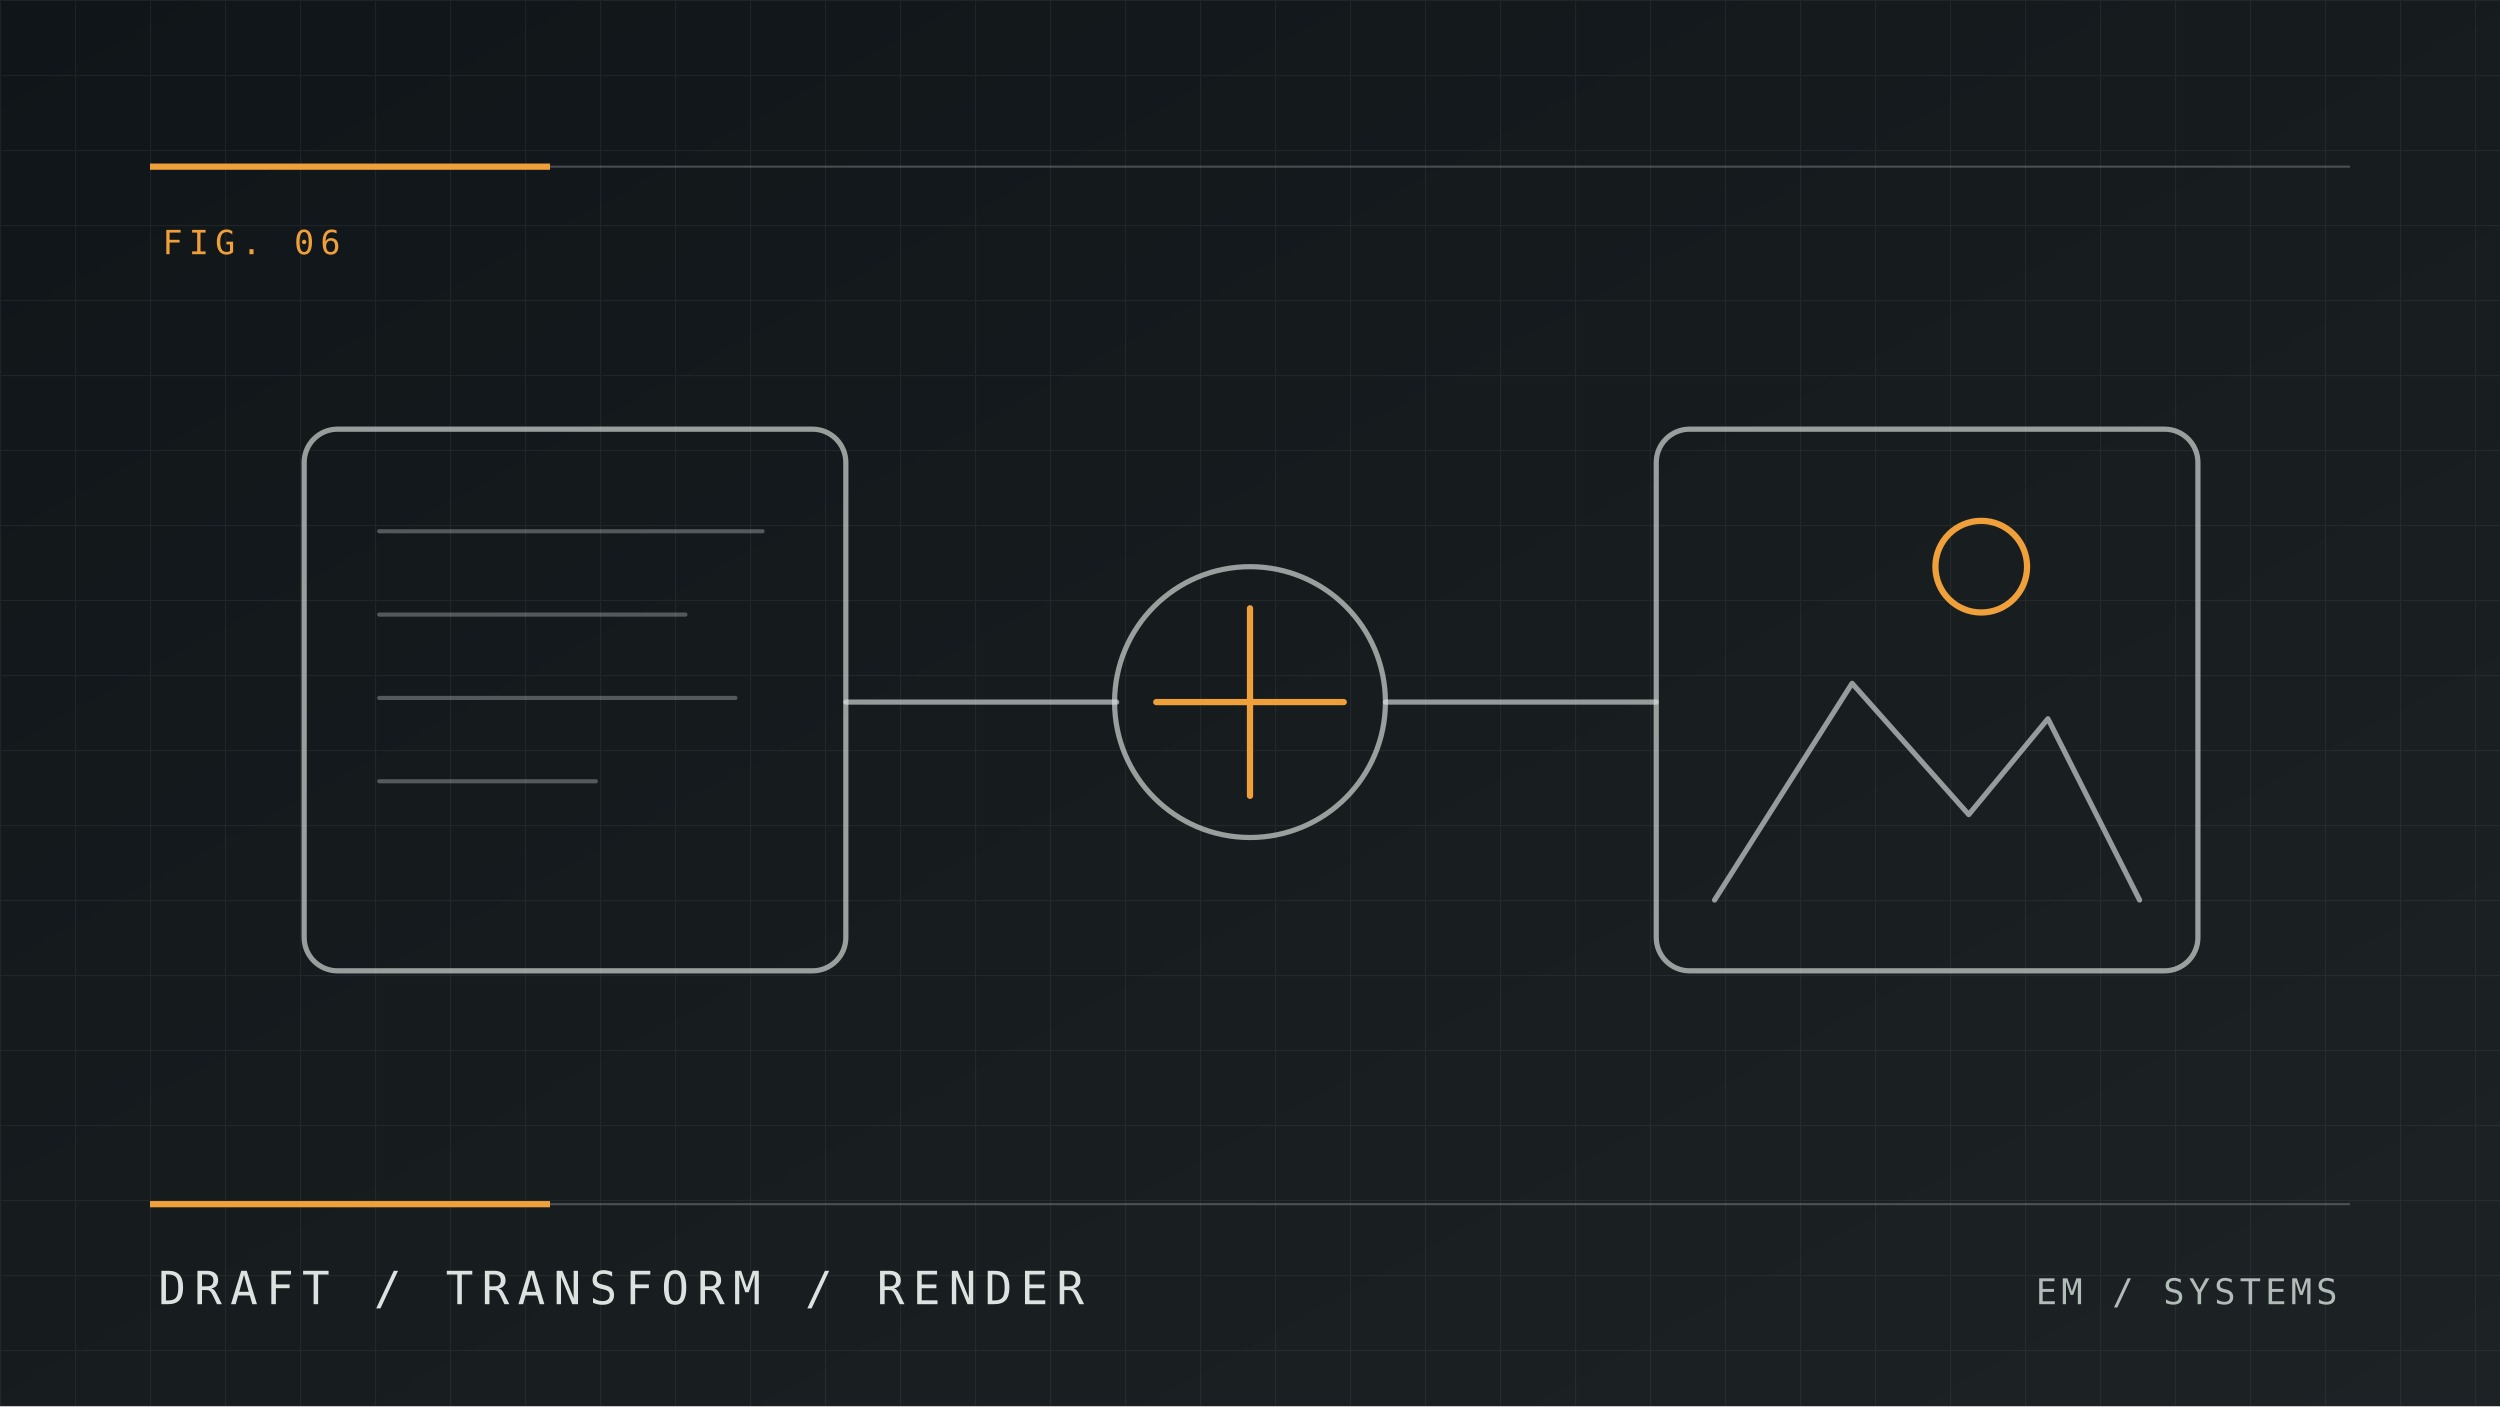
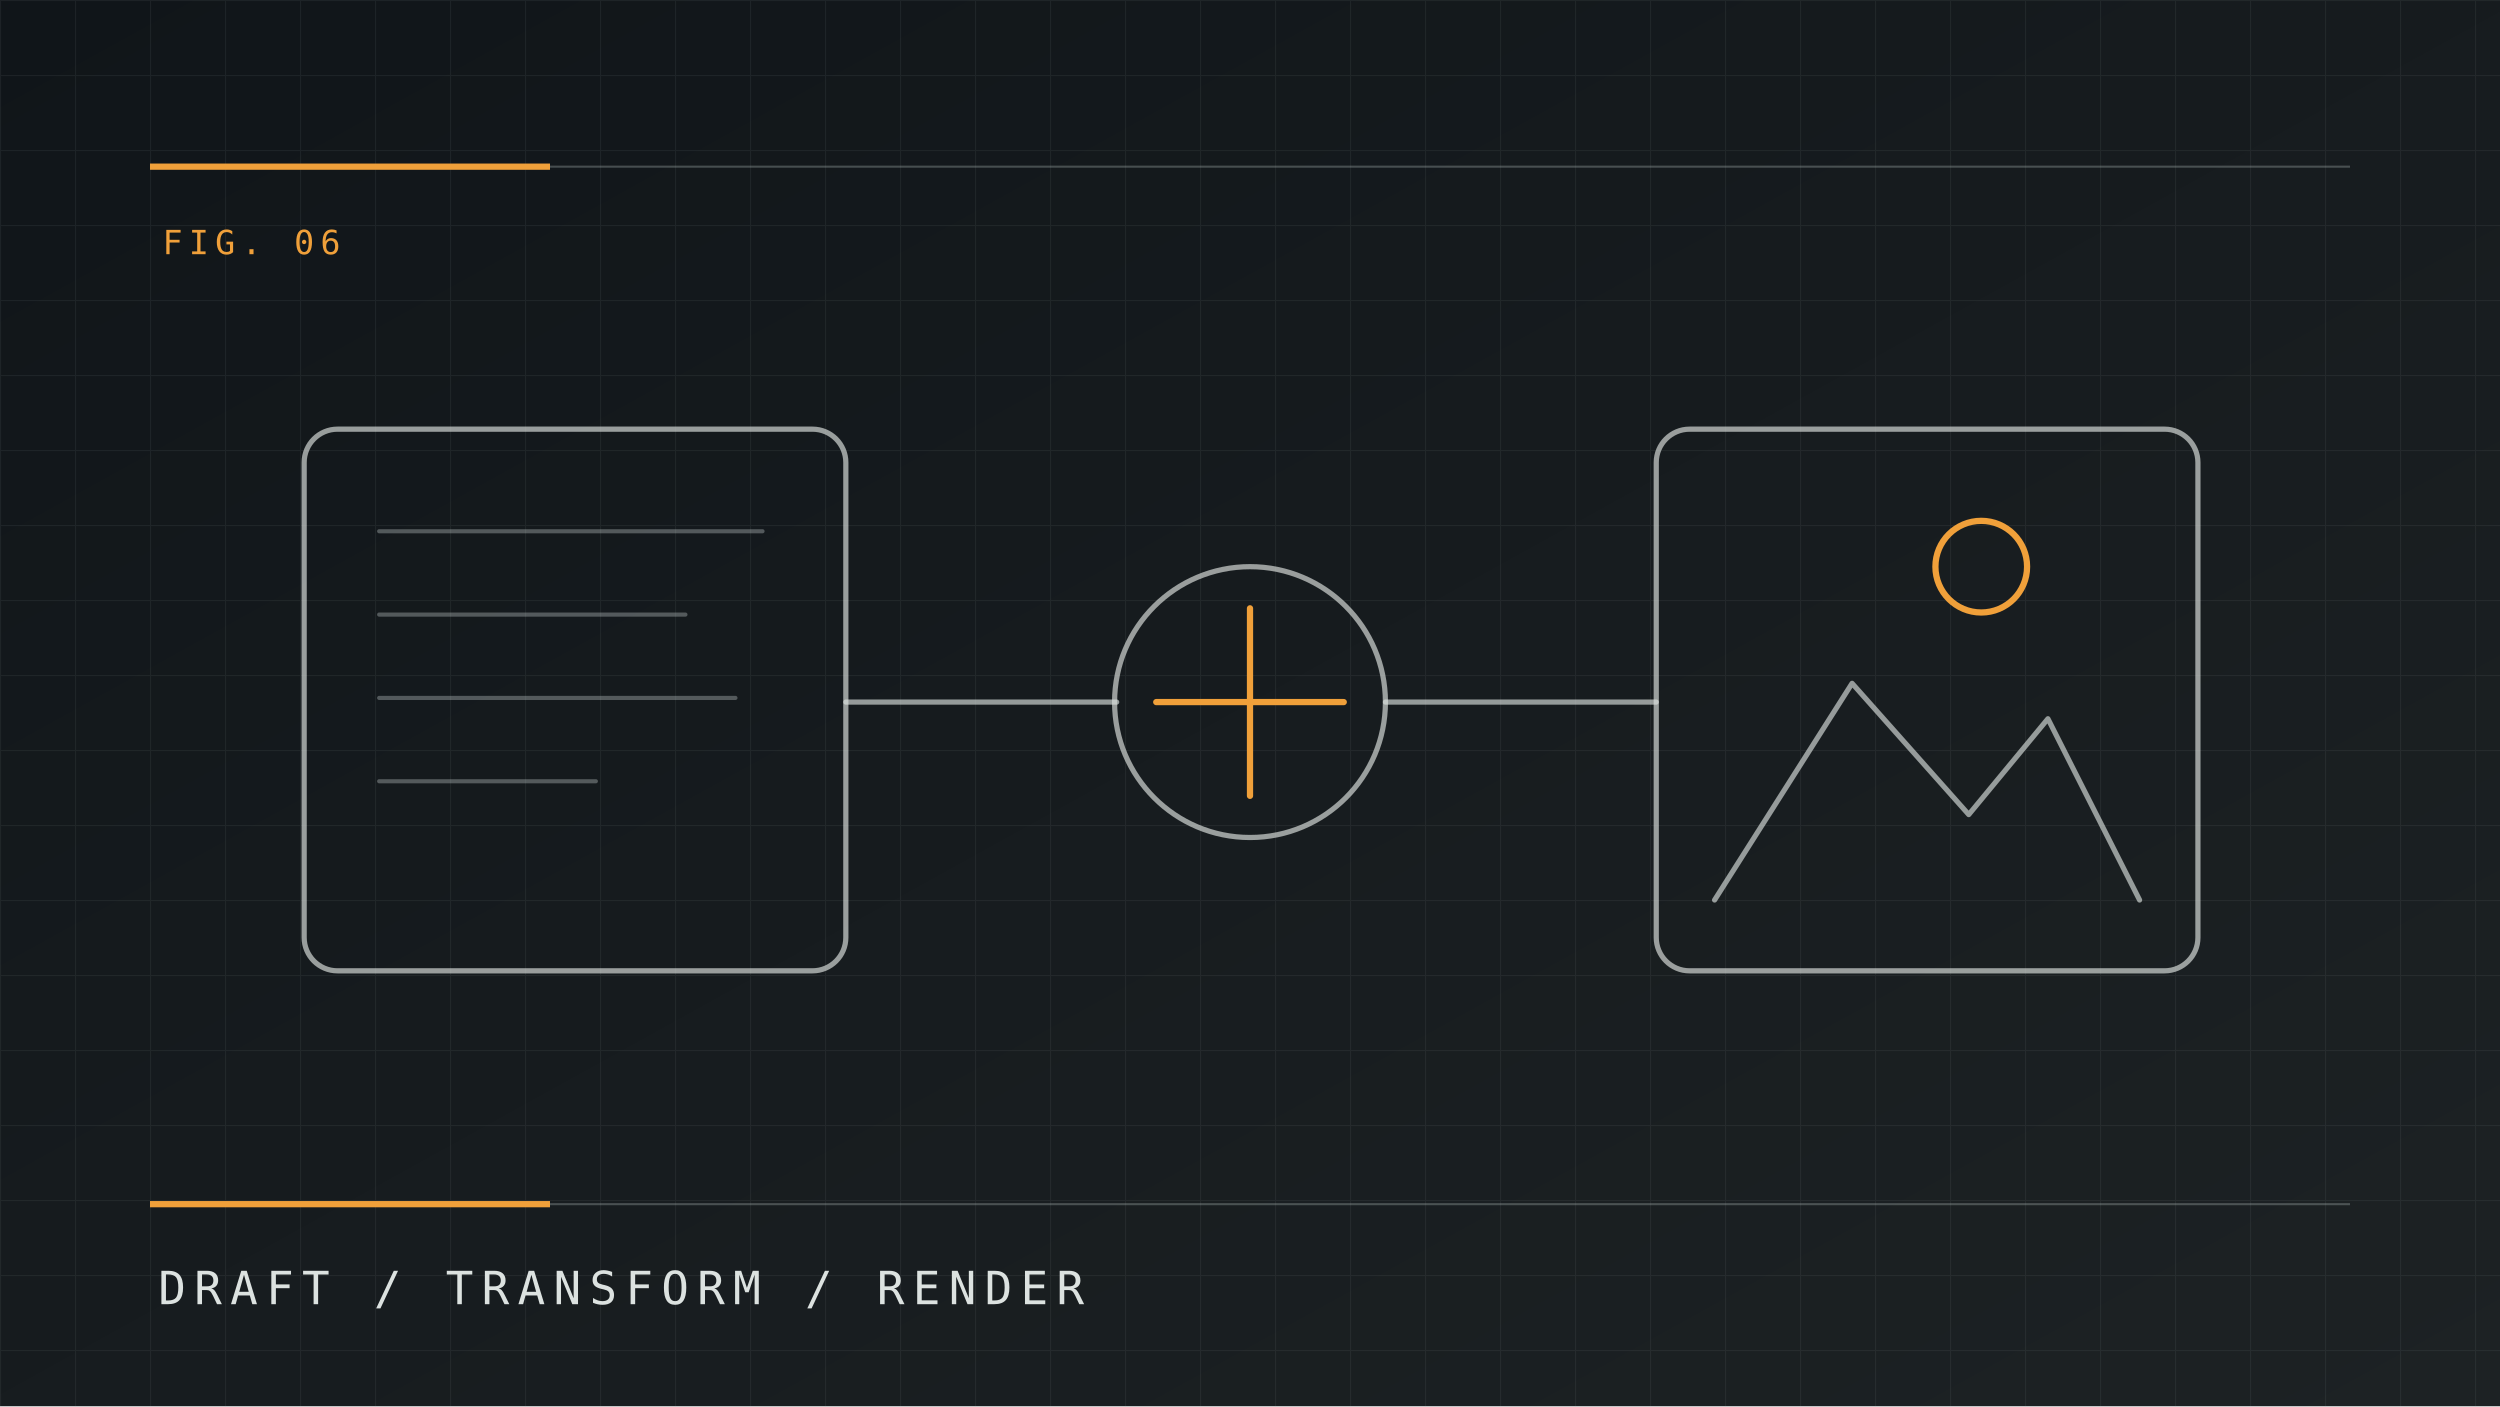
<svg xmlns="http://www.w3.org/2000/svg" viewBox="0 0 1200 675" role="img" aria-hidden="true">
  <defs>
    <pattern id="grid" width="36" height="36" patternUnits="userSpaceOnUse">
      <path d="M36 0H0V36" fill="none" stroke="#9eaaad" stroke-opacity=".09" stroke-width="1" />
    </pattern>
    <linearGradient id="ground" x2="1" y2="1">
      <stop stop-color="#101519" />
      <stop offset="1" stop-color="#1d2224" />
    </linearGradient>
  </defs>
  <style>.box{fill:none;stroke:#dde1df;stroke-opacity:.66;stroke-width:2.5}.line{fill:none;stroke:#dce2e0;stroke-opacity:.64;stroke-width:2.5;stroke-linecap:round;stroke-linejoin:round}.dim{fill:none;stroke:#c8d2d0;stroke-opacity:.35;stroke-width:2;stroke-linecap:round}.hot{fill:none;stroke:#f0a03a;stroke-width:3;stroke-linecap:round;stroke-linejoin:round}.node{fill:#f0a03a}.accent{fill:none;stroke:#f0a03a;stroke-width:3}.label{font:22px ui-monospace,monospace;fill:#e7e9e4;letter-spacing:3px}.small{font:17px ui-monospace,monospace;fill:#e7e9e4;letter-spacing:2px}</style>
  <rect width="1200" height="675" fill="url(#ground)" />
  <rect width="1200" height="675" fill="url(#grid)" />
  <path d="M72 80h1056M72 578h1056" stroke="#a7b3b0" stroke-opacity=".35" />
  <path d="M72 80h192M72 578h192" stroke="#f0a03a" stroke-width="3" />
  <text x="78" y="122" fill="#f0a03a" font-family="ui-monospace,monospace" font-size="16" letter-spacing="3">FIG. 06</text>
  <rect x="146" y="206" width="260" height="260" rx="16" class="box" />
  <path d="M182 255h184m-184 40h147m-147 40h171m-171 40h104" class="dim" />
  <path d="M406 337h130" class="line" />
  <circle cx="600" cy="337" r="65" class="box" />
  <path d="M600 292v90m-45-45h90" class="hot" />
  <path d="M665 337h130" class="line" />
  <rect x="795" y="206" width="260" height="260" rx="16" class="box" />
  <path d="M823 432l66-104 56 63 38-46 44 87" class="line" />
  <circle cx="951" cy="272" r="22" class="accent" />
  <text x="76" y="626" fill="#dce2e0" font-family="ui-monospace,monospace" font-size="22" letter-spacing="4">DRAFT / TRANSFORM / RENDER</text>
-   <text x="1122" y="626" text-anchor="end" fill="#b1bbb7" font-family="ui-monospace,monospace" font-size="17" letter-spacing="2">EM / SYSTEMS</text>
</svg>
